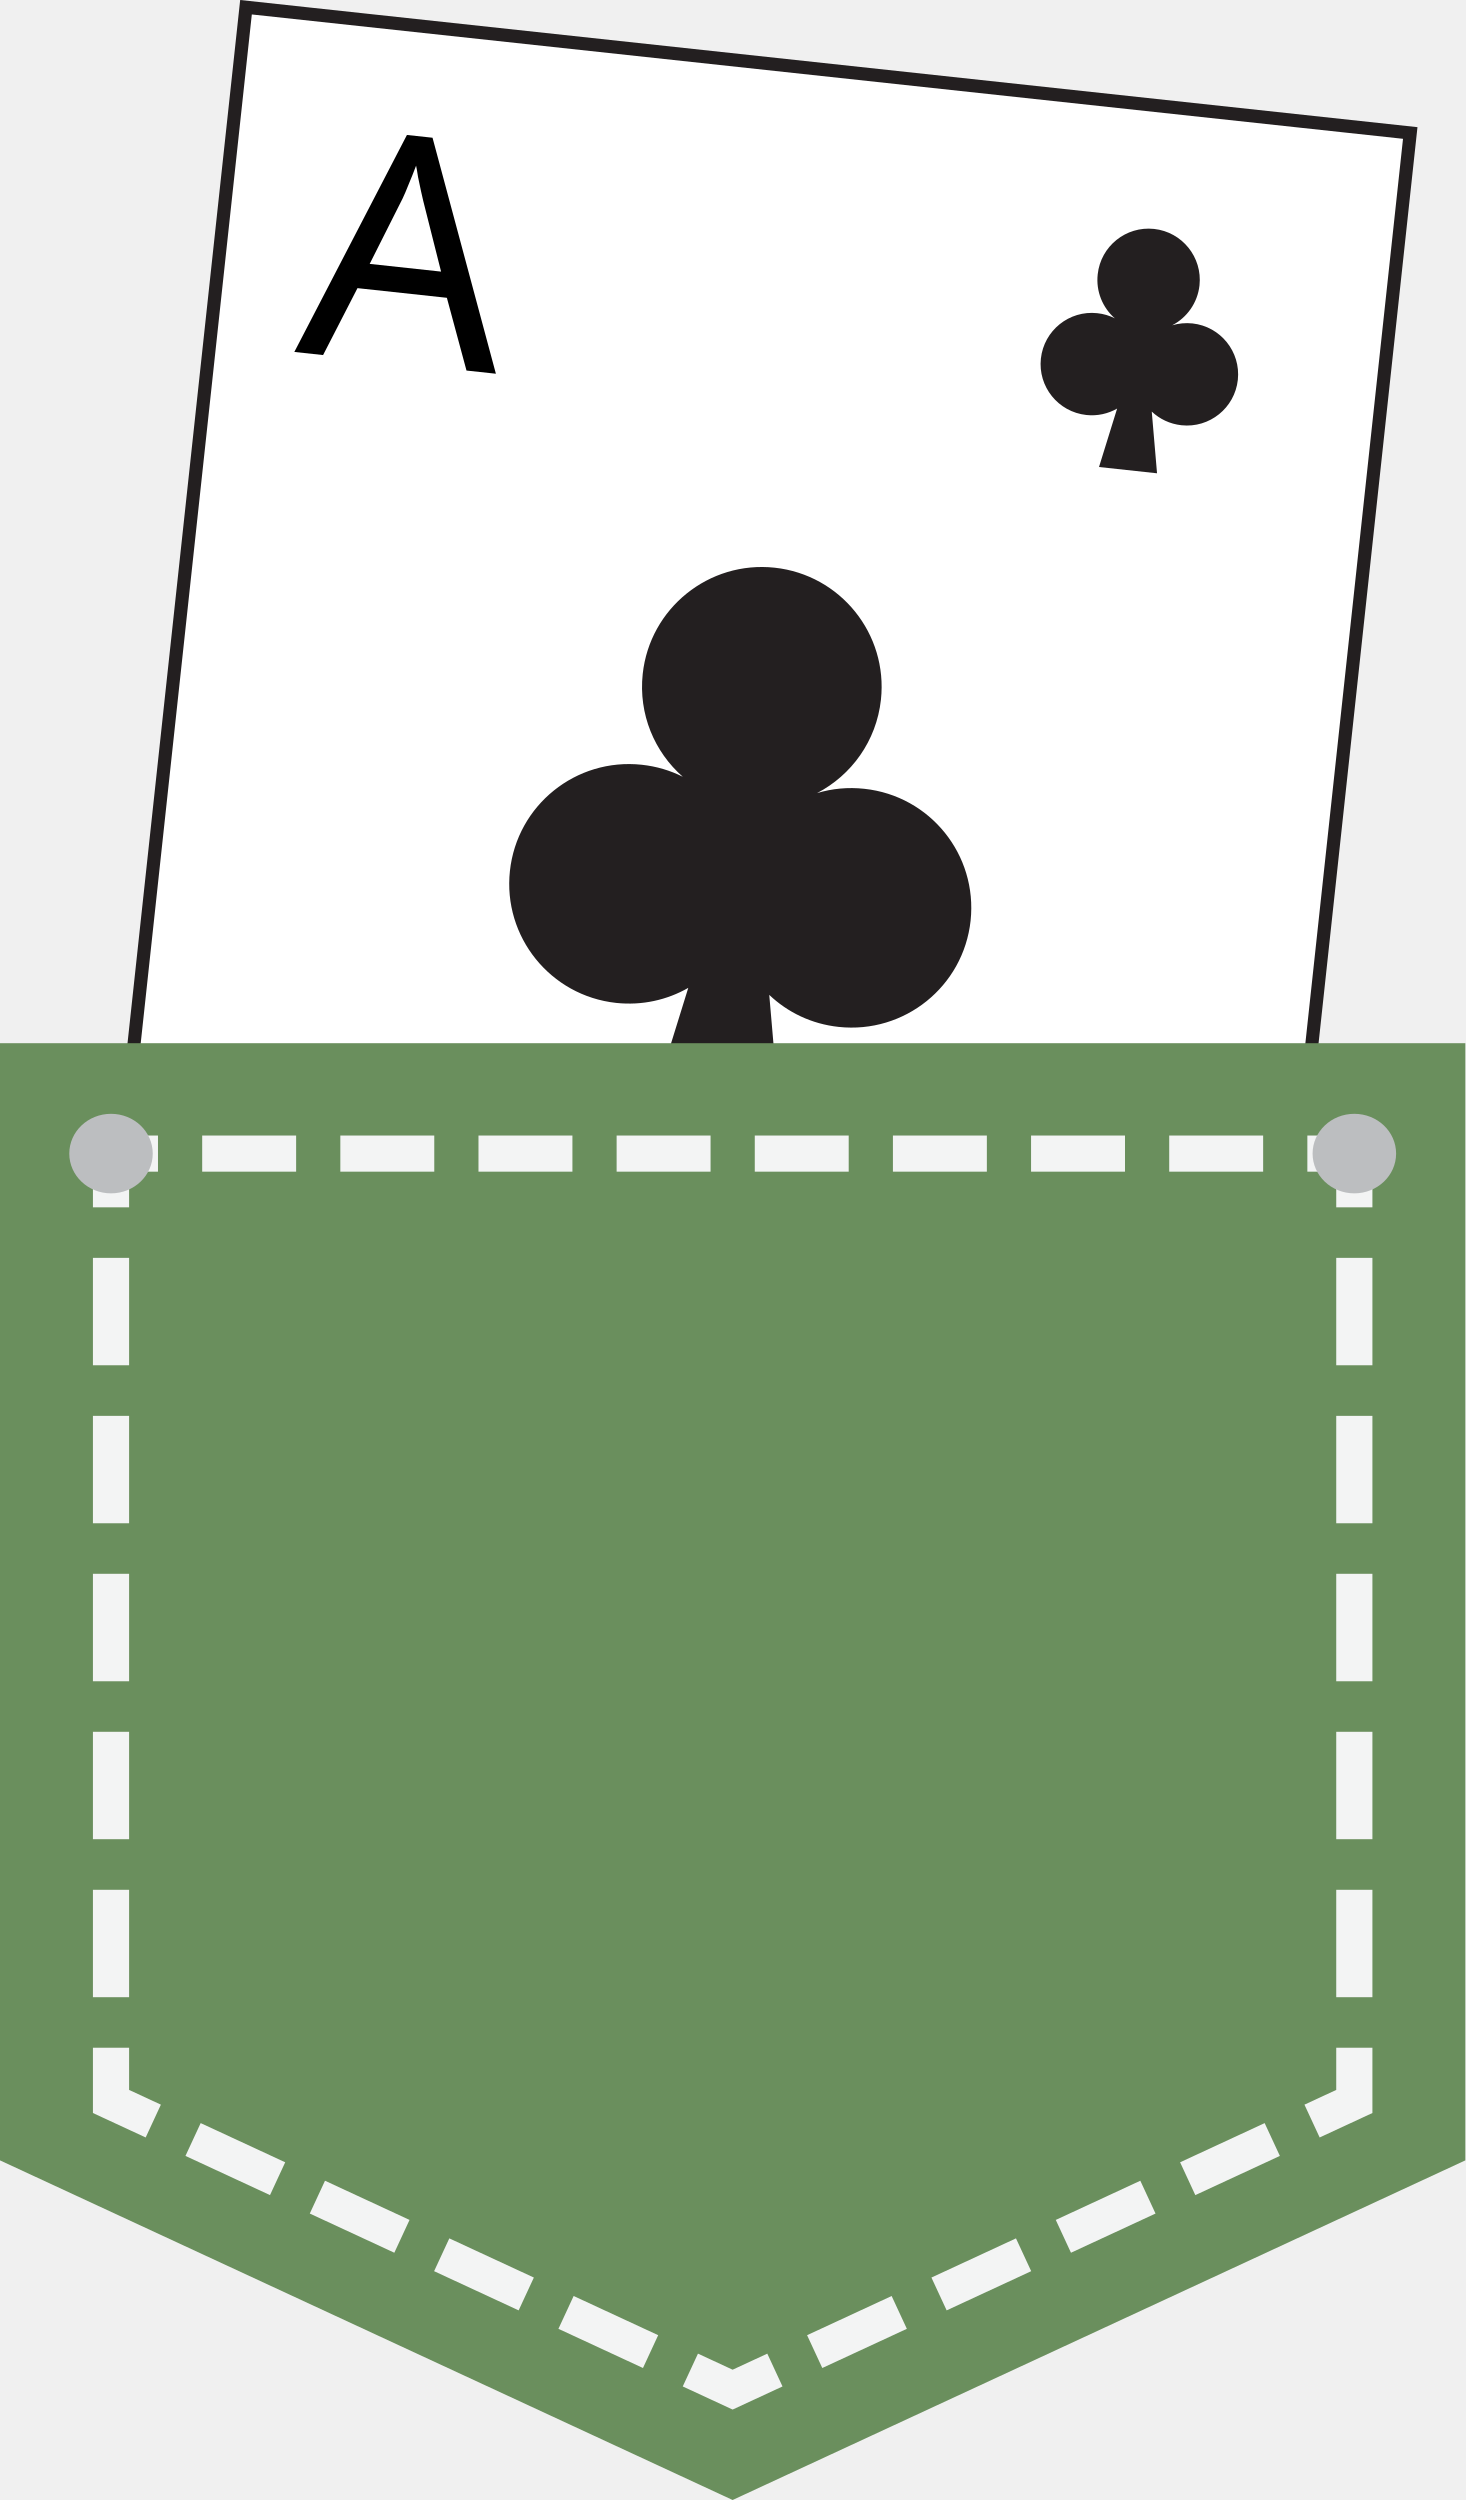
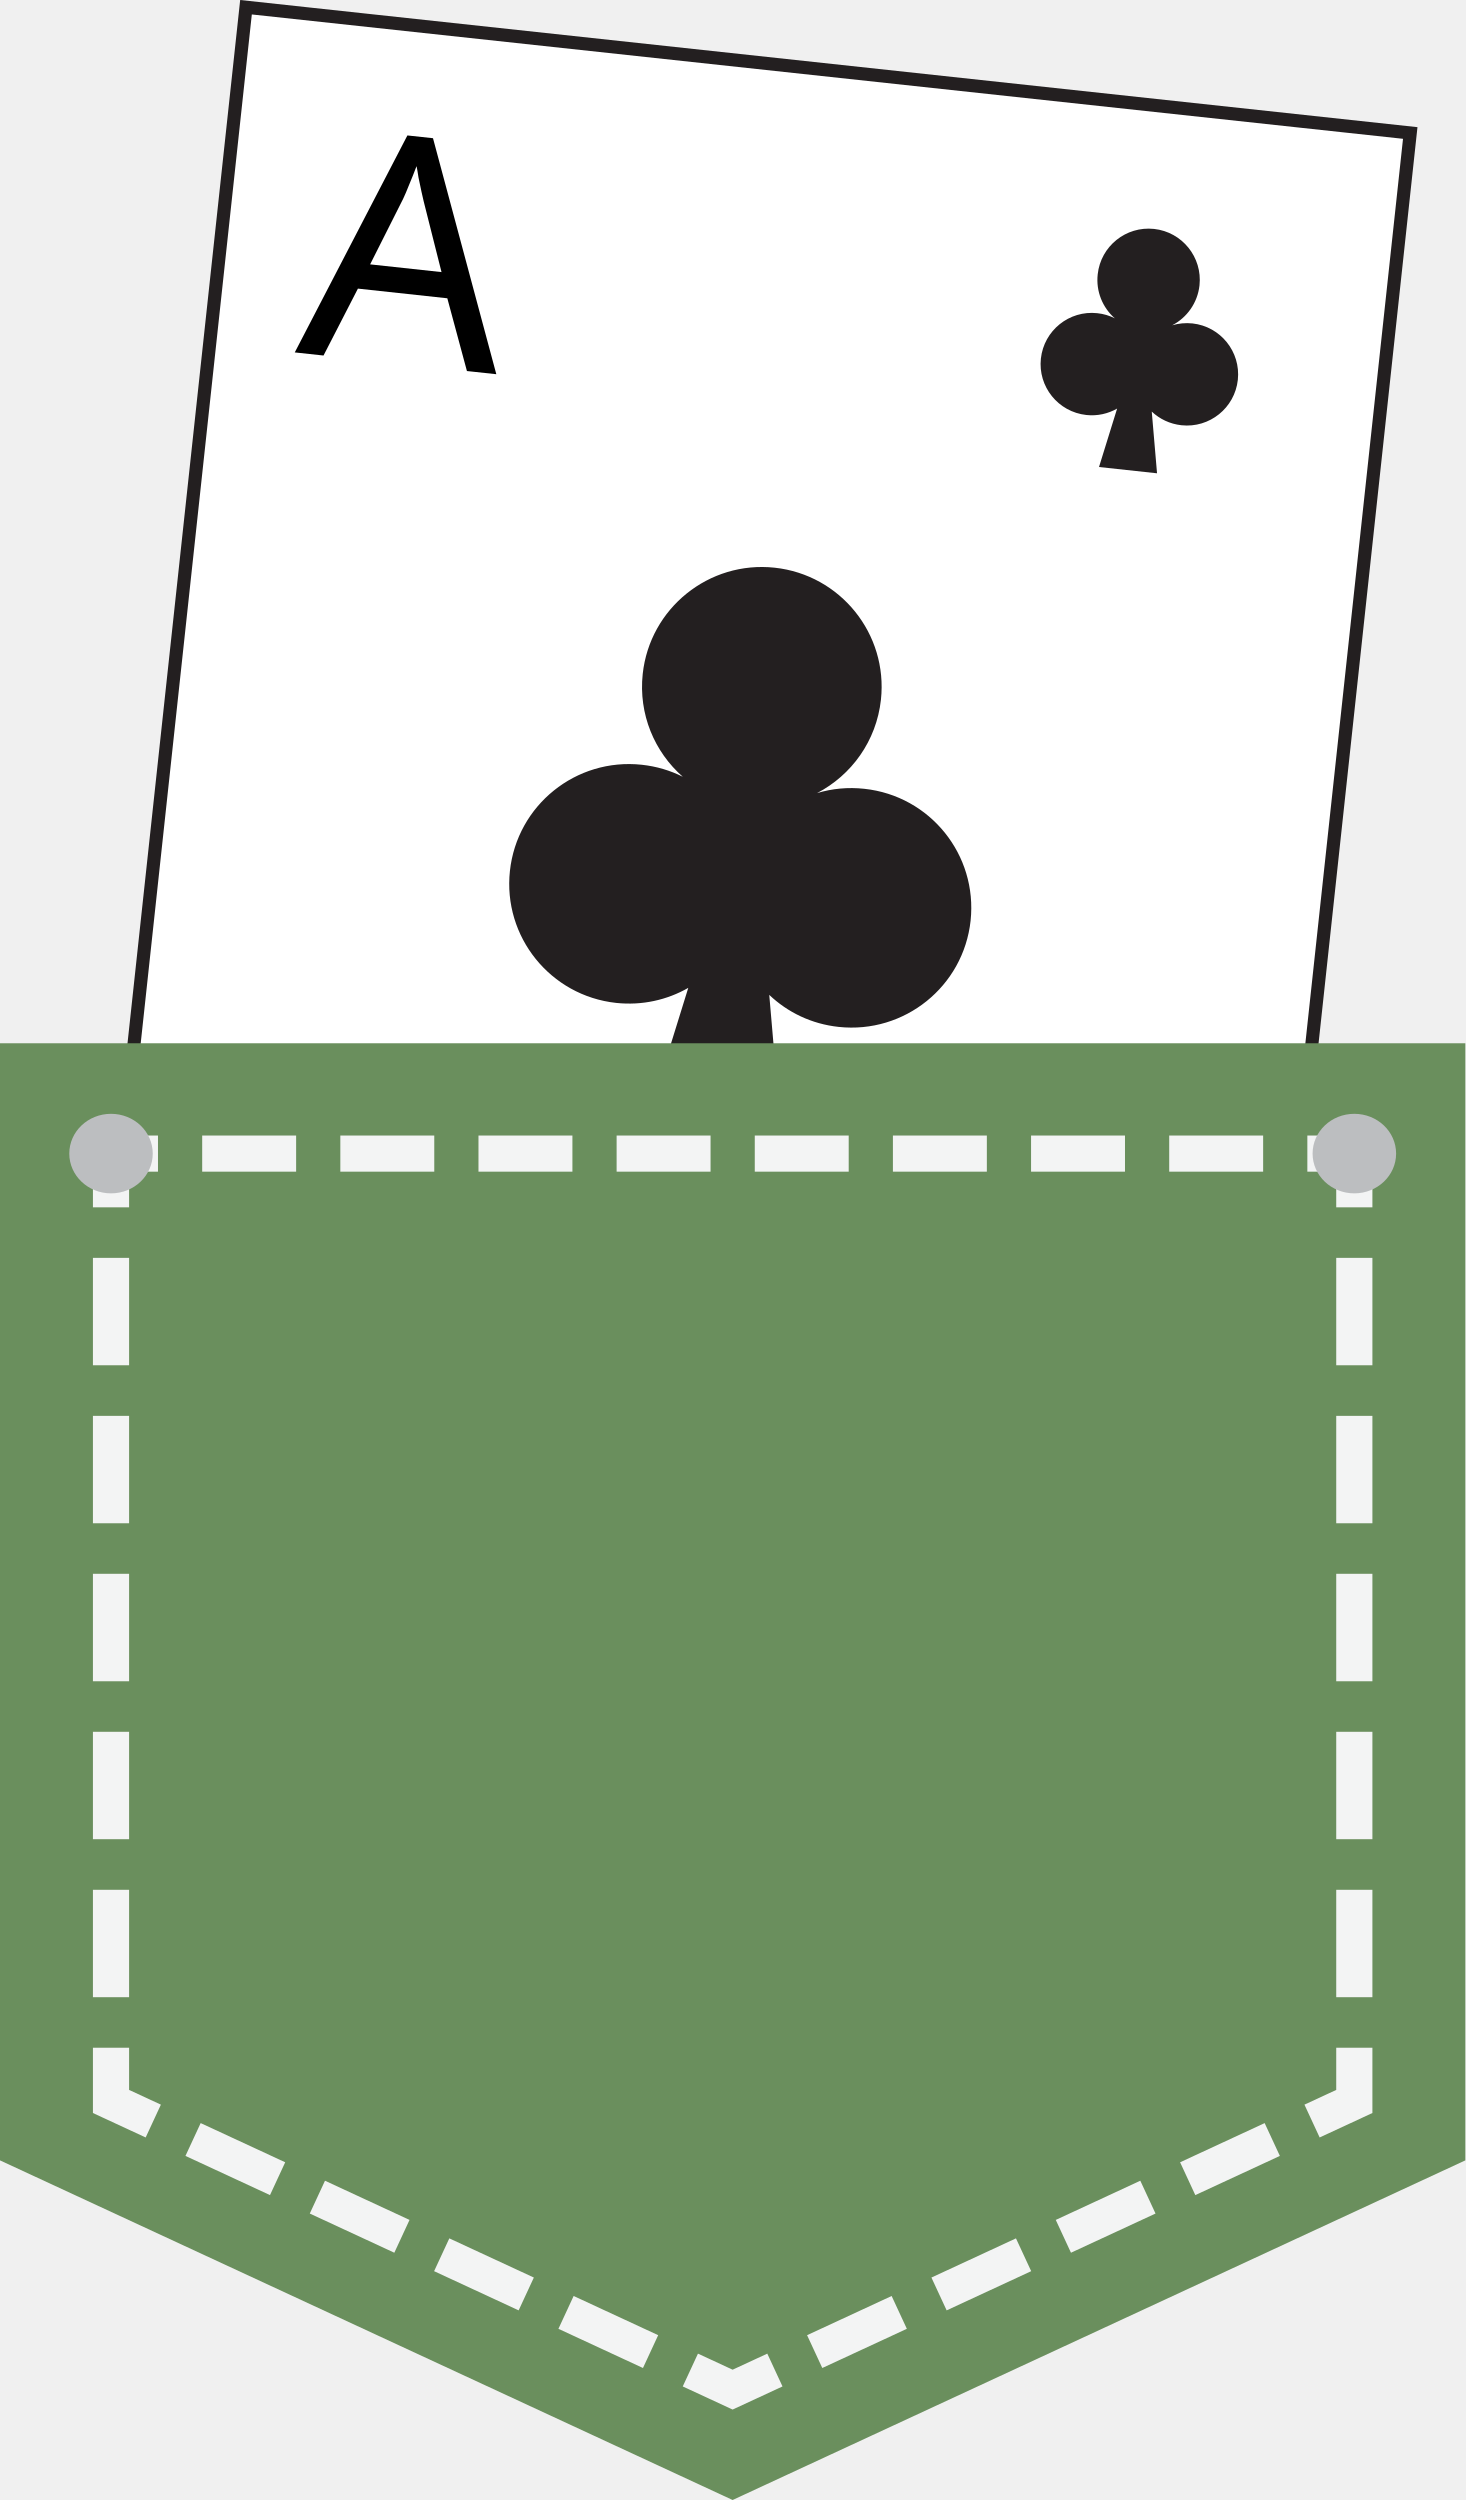
- <svg xmlns="http://www.w3.org/2000/svg" version="1.1" id="Layer_1" x="0px" y="0px" width="1531.23" height="2612.427" viewBox="0 0 1531.23 2612.427" enable-background="new 0 0 2606 2606" xml:space="preserve">
-   <defs id="defs61" />
-   <g id="g61" transform="translate(-1074.77,6.989417)">
-     <g id="g4" style="display:inline" transform="translate(537.385)">
-       <polygon fill="#ffffff" stroke="#231f20" stroke-width="13.712" stroke-miterlimit="10" points="2011.048,131.975 1799.729,2089.245 583.065,1957.834 794.449,0.563 " id="polygon1" style="display:inline" />
-       <g id="g3">
-         <path fill="#231f20" d="m 1440.643,817.287 c -17.163,-1.871 -33.905,-0.238 -49.461,4.503 35.863,-18.687 62.059,-54.354 66.766,-97.676 7.389,-68.683 -42.32,-130.448 -111.076,-137.882 -68.666,-7.401 -130.465,42.337 -137.864,111.02 -4.529,42.056 12.268,81.514 41.892,107.477 -13.007,-6.564 -27.432,-10.897 -42.794,-12.563 -68.78,-7.428 -130.437,42.213 -137.873,110.941 -7.436,68.718 42.231,130.456 111.021,137.917 27.229,2.89 53.295,-3.091 75.371,-15.734 v -0.044 l -44.371,143.001 141.975,15.315 -12.991,-150.927 v 0 c 19.151,18.214 44.195,30.456 72.554,33.468 68.729,7.391 130.403,-42.293 137.84,-110.984 7.377,-68.808 -42.236,-130.438 -110.989,-137.832 z" id="path1" />
-         <g id="g2">
-           <path fill="#231f20" d="m 1783.469,330.98 c -7.347,-0.76 -14.551,-0.035 -21.175,1.952 15.327,-7.997 26.506,-23.27 28.538,-41.742 3.129,-29.365 -18.089,-55.773 -47.472,-58.957 -29.376,-3.164 -55.774,18.09 -58.903,47.431 -1.996,18.017 5.207,34.849 17.873,46.003 -5.57,-2.836 -11.749,-4.698 -18.31,-5.386 -29.367,-3.174 -55.723,18.045 -58.941,47.421 -3.173,29.374 18.046,55.765 47.485,58.966 11.617,1.257 22.761,-1.331 32.2,-6.731 v -0.035 l -18.954,61.121 60.642,6.571 -5.519,-64.492 v 0 c 8.239,7.755 18.927,12.952 31.001,14.273 29.392,3.191 55.762,-18.08 58.955,-47.448 3.139,-29.375 -18.061,-55.737 -47.42,-58.947 z" id="path2" />
-           <path d="M 180.961,0 152.406,-73.381 H 58.439 L 30.216,0 H 0 L 92.639,-238.072 H 119.534 L 211.841,0 Z m -37.52,-99.944 -26.563,-71.72 q -0.996,-2.656 -3.32,-9.629 -2.324,-6.973 -4.649,-14.278 -1.992,-7.637 -3.32,-11.621 -2.656,10.293 -5.645,20.254 -2.656,9.629 -4.649,15.274 l -26.895,71.72 z" id="text2" style="font-size:332.039px;font-family:MyriadPro-Regular" transform="matrix(0.9942,0.1074,-0.1074,0.9942,844.9541,360.7891)" aria-label="A" />
-         </g>
-       </g>
+ <svg xmlns="http://www.w3.org/2000/svg" xml:space="preserve" width="1531.23" height="2612.427">
+   <g style="display:inline">
+     <path fill="#fff" stroke="#231f20" stroke-miterlimit="10" stroke-width="13.712" d="m2011.048 131.975-211.319 1957.27-1216.664-131.411L794.449.563z" style="display:inline" transform="translate(-537.385 6.99)" />
+     <path fill="#231f20" d="M903.258 824.276c-17.163-1.87-33.905-.238-49.461 4.503 35.863-18.687 62.059-54.354 66.766-97.676 7.389-68.683-42.32-130.448-111.076-137.882-68.666-7.4-130.465 42.337-137.864 111.02-4.529 42.056 12.268 81.514 41.892 107.477-13.007-6.564-27.432-10.897-42.794-12.563-68.78-7.428-130.437 42.213-137.873 110.941-7.436 68.718 42.231 130.456 111.021 137.917 27.229 2.89 53.295-3.09 75.371-15.734v-.044l-44.371 143.001 141.975 15.315-12.991-150.927c19.151 18.214 44.195 30.456 72.554 33.468 68.729 7.391 130.403-42.293 137.84-110.984 7.377-68.808-42.236-130.438-110.989-137.832zM1246.084 337.97c-7.347-.76-14.551-.036-21.175 1.951 15.327-7.997 26.506-23.27 28.538-41.742 3.129-29.365-18.089-55.773-47.472-58.957-29.376-3.164-55.774 18.09-58.903 47.431-1.996 18.017 5.207 34.85 17.873 46.003-5.57-2.836-11.749-4.698-18.31-5.386-29.367-3.174-55.723 18.045-58.941 47.421-3.173 29.374 18.046 55.765 47.485 58.966 11.617 1.257 22.761-1.33 32.2-6.73v-.036l-18.954 61.121 60.642 6.571-5.519-64.492c8.239 7.755 18.927 12.952 31.001 14.273 29.392 3.191 55.762-18.08 58.955-47.448 3.139-29.375-18.061-55.737-47.42-58.947z" />
+     <path d="m180.961 0-28.555-73.38H58.439L30.216 0H0l92.639-238.072h26.895L211.841 0Zm-37.52-99.944-26.563-71.72q-.996-2.656-3.32-9.63-2.325-6.972-4.65-14.277-1.991-7.637-3.32-11.621-2.656 10.293-5.644 20.254-2.657 9.63-4.649 15.274L68.4-99.944z" aria-label="A" style="font-size:332.039px;font-family:MyriadPro-Regular" transform="rotate(6.174 -3260.219 3039.836)" />
+   </g>
+   <g style="display:inline">
+     <g style="display:inline">
+       <path fill="#6a8f5d" d="m2068.615 2250.539-765.661 354.899-765.569-354.899V1083.158h1531.23z" style="display:inline" transform="translate(-537.385 6.99)" />
+       <path d="M515.113 1060.887v88.424h44.545v-43.881h35.574v-44.543zm134.563 0v44.543h115.691v-44.543zm170.136 0v44.543h115.692v-44.543zm170.137 0v44.543h115.692v-44.543zm170.137 0v44.543h115.691v-44.543zm170.137 0v44.543h115.691v-44.543zm170.136 0v44.543h115.692v-44.543zm170.137 0v44.543h115.691v-44.543zm170.137 0v44.543h115.691v-44.543zm170.135 0v44.543h35.574v43.88h44.545v-88.423zM515.113 1211.57v132.303h44.545V1211.57zm1531.229 0v132.303h44.545V1211.57ZM515.113 1406.133v132.305h44.545v-132.305zm1531.229 0v132.305h44.545v-132.305ZM515.113 1600.697V1733h44.545v-132.303zm1531.229 0V1733h44.545v-132.303ZM515.113 1795.26v132.305h44.545V1795.26zm1531.229 0v132.305h44.545V1795.26ZM515.113 1989.824v132.303h44.545v-132.303zm1531.229 0v132.303h44.545v-132.303ZM515.113 2184.387v80.377l12.905 5.982 52.058 24.133 18.735-40.414-39.153-18.15v-51.928zm1531.229 0v51.927l-39.158 18.15 18.732 40.415 64.97-30.115v-80.377zm-88.16 92.79-104.131 48.268 18.734 40.414 104.13-48.267zm-1310.375 0-18.735 40.413 104.117 48.267 18.735-40.414zm153.115 70.98-18.735 40.413 104.118 48.266 18.734-40.412zm1004.127 0-104.13 48.265 18.733 40.414 104.13-48.266zm-851.014 70.98-18.734 40.414 104.117 48.265 18.734-40.414zm697.881 0-104.129 48.265 18.732 40.414 104.131-48.265zm-153.13 70.978-104.132 48.268 18.733 40.414 104.13-48.268zm-391.638 0-18.734 40.412 104.117 48.268 18.735-40.414zm153.114 70.979-18.735 40.414 61.426 28.474 61.432-28.474-18.733-40.414-42.697 19.79z" style="color:#000;fill:#f3f4f4;-inkscape-stroke:none" transform="matrix(.84848 0 0 .84848 -339.958 286.433)" />
    </g>
-     <g id="g60" style="display:inline" transform="translate(537.385)">
-       <g id="g59" style="display:inline">
-         <polygon fill="#6a8f5d" points="2068.615,2250.539 1302.954,2605.438 537.385,2250.539 537.385,1083.158 2068.615,1083.158 " id="polygon4" style="display:inline" />
-         <path style="color:#000000;fill:#f3f4f4;-inkscape-stroke:none" d="m 515.113,1060.887 v 88.424 h 44.545 v -43.881 h 35.574 v -44.543 z m 134.562,0 v 44.543 h 115.691 v -44.543 z m 170.137,0 v 44.543 h 115.691 v -44.543 z m 170.137,0 v 44.543 h 115.691 v -44.543 z m 170.137,0 v 44.543 h 115.691 v -44.543 z m 170.137,0 v 44.543 h 115.691 v -44.543 z m 170.137,0 v 44.543 h 115.691 v -44.543 z m 170.137,0 v 44.543 h 115.691 v -44.543 z m 170.137,0 v 44.543 h 115.691 v -44.543 z m 170.135,0 v 44.543 h 35.574 v 43.881 h 44.545 v -88.424 z M 515.113,1211.57 v 132.303 h 44.545 v -132.303 z m 1531.229,0 v 132.303 h 44.545 V 1211.57 Z M 515.113,1406.133 v 132.305 h 44.545 v -132.305 z m 1531.229,0 v 132.305 h 44.545 V 1406.133 Z M 515.113,1600.697 V 1733 h 44.545 v -132.303 z m 1531.229,0 V 1733 h 44.545 V 1600.697 Z M 515.113,1795.26 v 132.305 h 44.545 v -132.305 z m 1531.229,0 v 132.305 h 44.545 V 1795.26 Z M 515.113,1989.824 v 132.303 h 44.545 v -132.303 z m 1531.229,0 v 132.303 h 44.545 V 1989.824 Z M 515.113,2184.387 v 80.377 l 12.904,5.982 52.059,24.133 18.734,-40.414 -39.152,-18.15 v -51.928 z m 1531.229,0 v 51.928 l -39.158,18.15 18.732,40.414 64.971,-30.115 v -80.377 z m -88.16,92.791 -104.131,48.268 18.734,40.414 104.129,-48.268 z m -1310.375,0 -18.734,40.412 104.117,48.268 18.734,-40.414 z m 153.115,70.978 -18.734,40.414 104.117,48.266 18.734,-40.412 z m 1004.127,0 -104.129,48.266 18.732,40.414 104.129,-48.266 z m -851.014,70.981 -18.734,40.414 104.117,48.266 18.734,-40.414 z m 697.881,0 -104.129,48.266 18.732,40.414 104.131,-48.266 z m -153.131,70.978 -104.131,48.268 18.732,40.414 104.131,-48.267 z m -391.637,0 -18.734,40.412 104.117,48.267 18.734,-40.414 z m 153.113,70.979 -18.734,40.414 61.426,28.475 61.432,-28.475 -18.733,-40.414 -42.697,19.791 z" id="polygon61" transform="matrix(0.8484826,0,0,0.8484826,197.4272,279.4432)" />
-       </g>
-       <path fill="#bcbec0" d="m 697.002,1198.484 c 0,22.902 -19.471,41.554 -43.613,41.554 -24.026,0 -43.612,-18.651 -43.612,-41.554 0,-23.009 19.586,-41.563 43.612,-41.563 24.143,10e-4 43.613,18.555 43.613,41.563 z" id="path59" style="display:inline" />
-       <path fill="#bcbec0" d="m 1996.278,1198.484 c 0,22.902 -19.563,41.554 -43.667,41.554 -24.108,0 -43.606,-18.651 -43.606,-41.554 0,-23.009 19.498,-41.563 43.606,-41.563 24.105,10e-4 43.667,18.555 43.667,41.563 z" id="path60" style="display:inline" />
-     </g>
+     <path fill="#bcbec0" d="M697.002 1198.484c0 22.902-19.471 41.554-43.613 41.554-24.026 0-43.612-18.651-43.612-41.554 0-23.01 19.586-41.563 43.612-41.563 24.143 0 43.613 18.555 43.613 41.563zM1996.278 1198.484c0 22.902-19.563 41.554-43.667 41.554-24.108 0-43.606-18.651-43.606-41.554 0-23.01 19.498-41.563 43.606-41.563 24.105 0 43.667 18.555 43.667 41.563z" style="display:inline" transform="translate(-537.385 6.99)" />
  </g>
</svg>
